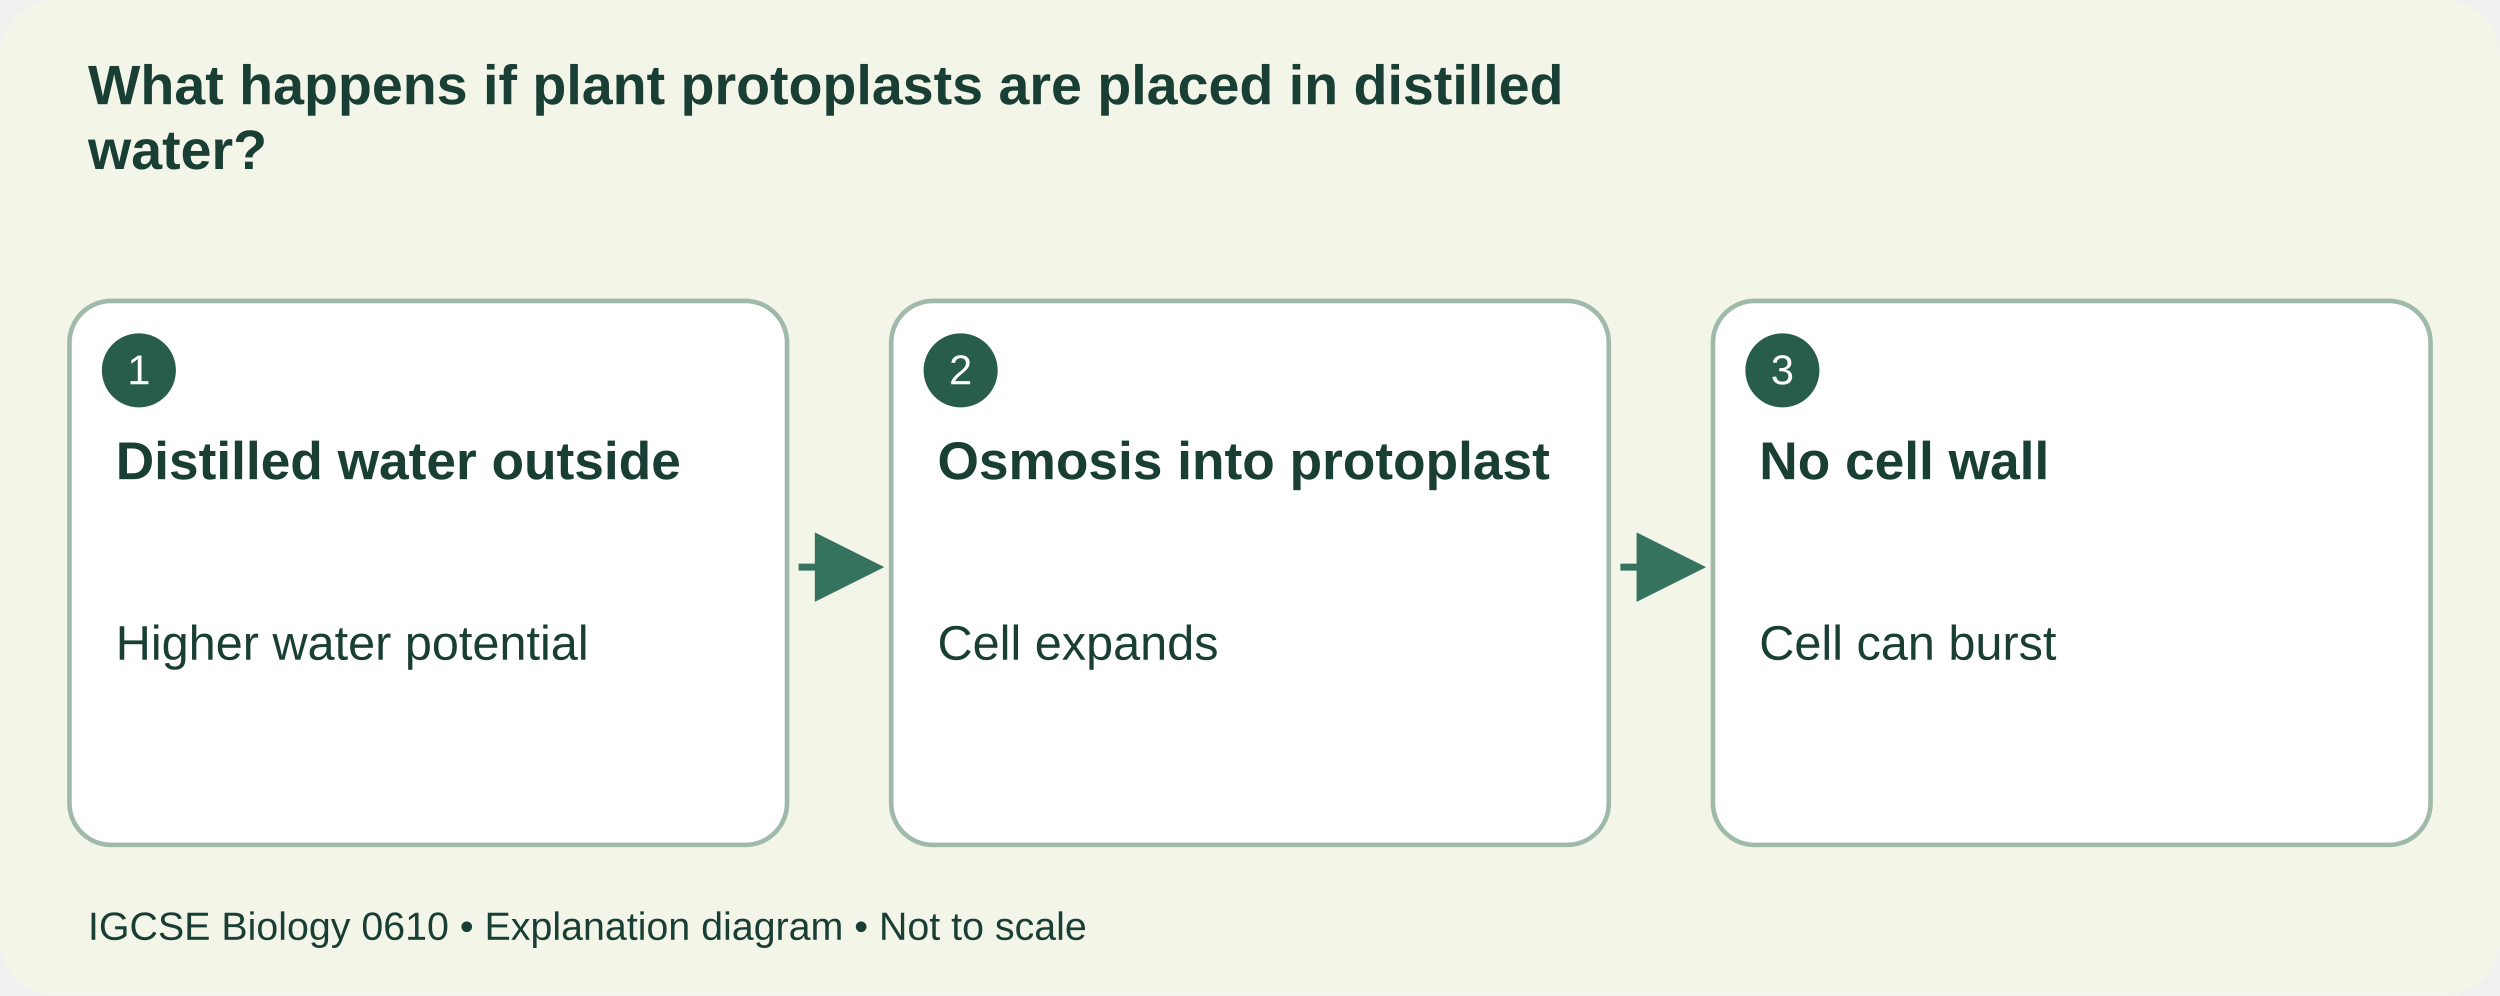
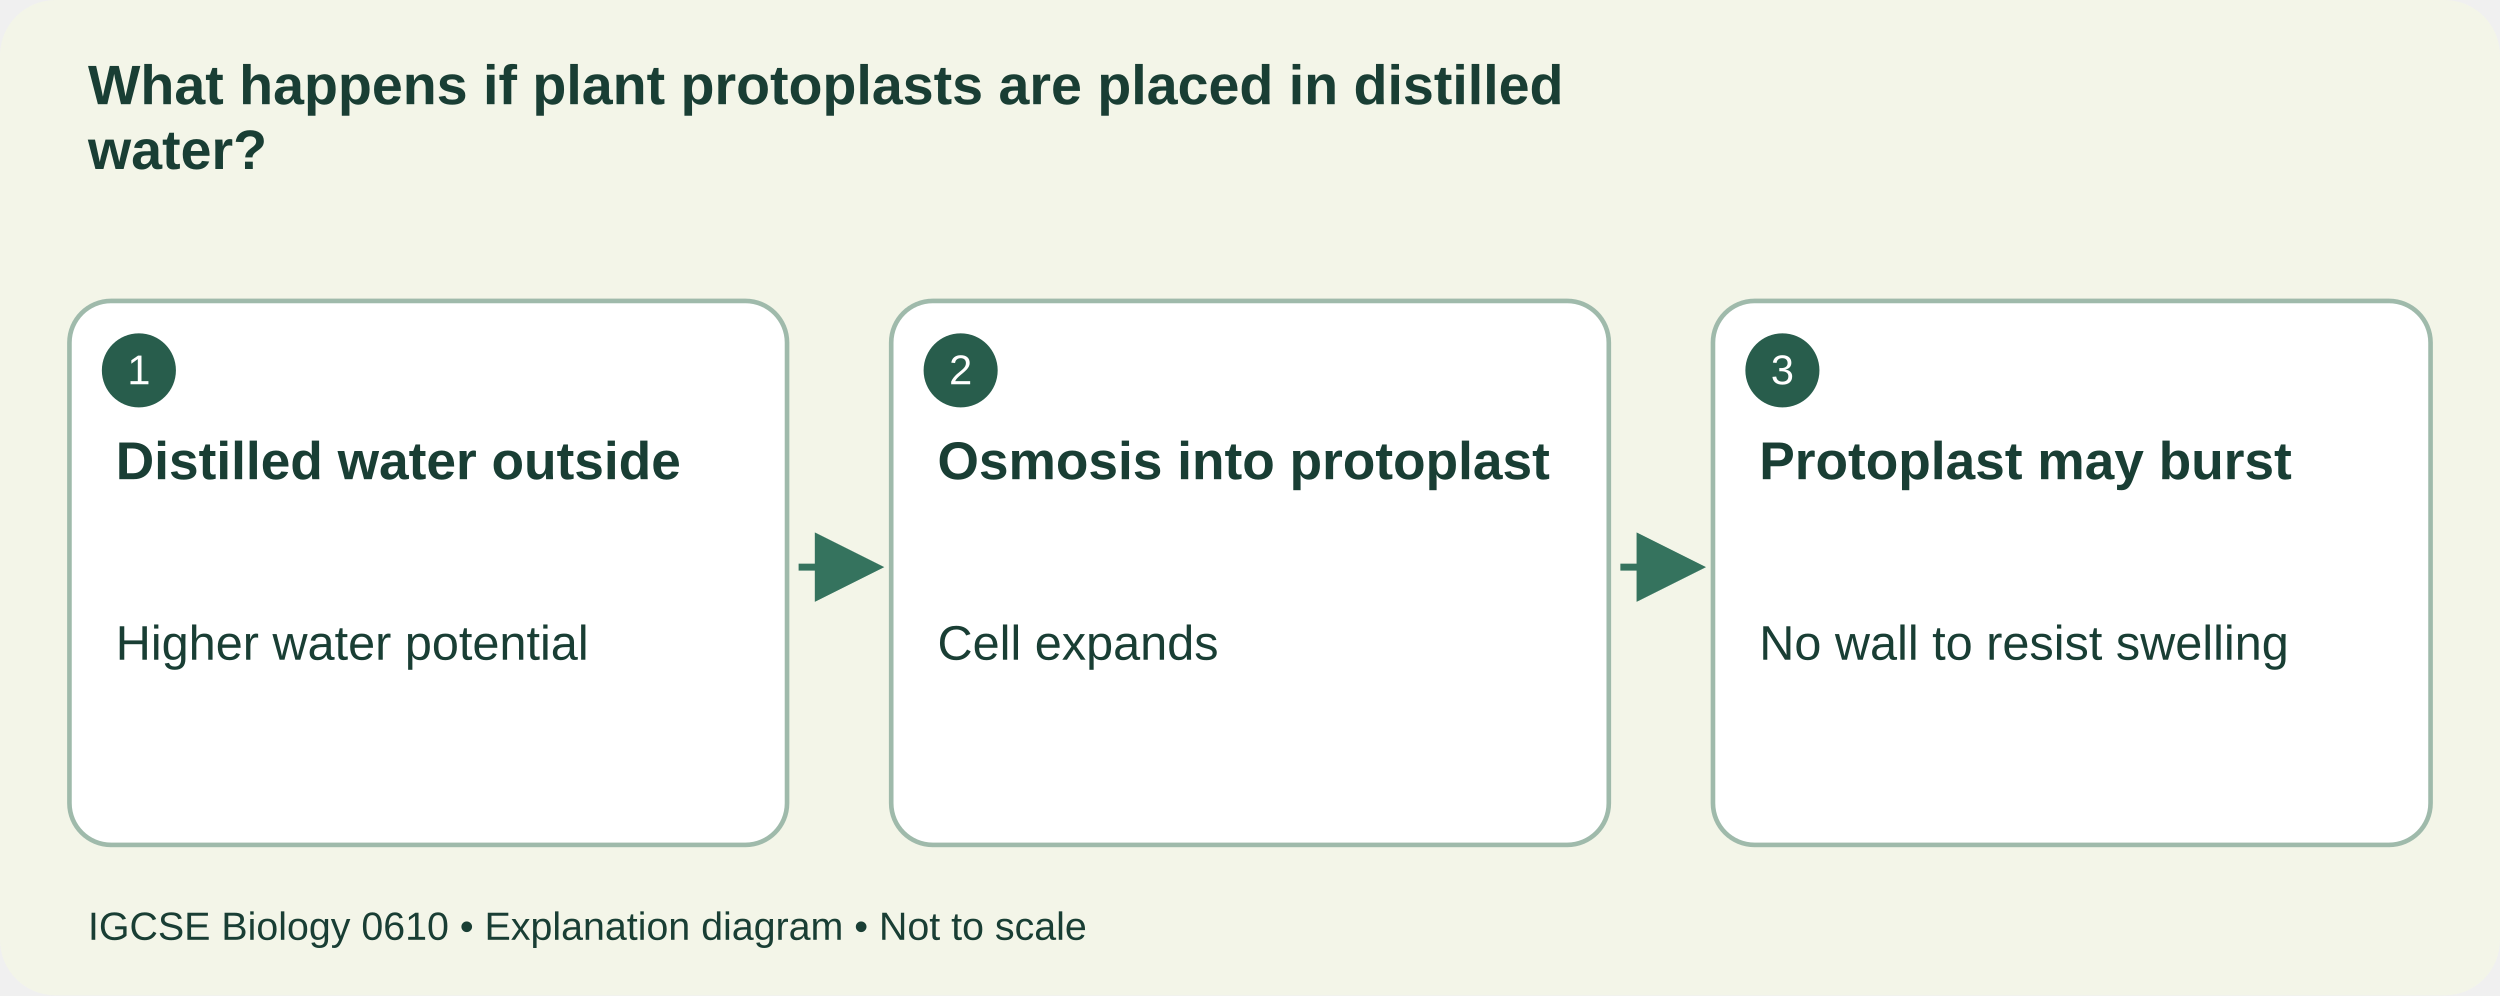
<svg xmlns="http://www.w3.org/2000/svg" width="1080" height="430" viewBox="0 0 1080 430" role="img" aria-labelledby="title desc">
  <defs>
    <marker id="arrow" markerWidth="10" markerHeight="10" refX="8" refY="5" orient="auto">
      <path d="M0 0 L10 5 L0 10 Z" fill="#35735e" />
    </marker>
  </defs>
  <rect width="1080" height="430" rx="24" fill="#f3f5e8" />
  <g font-family="Arial, sans-serif" fill="#193e34">
    <text x="38" y="45" font-size="24" font-weight="700">What happens if plant protoplasts are placed in distilled</text>
    <text x="38" y="73" font-size="24" font-weight="700">water?</text>
    <rect x="30" y="130" width="310" height="235" rx="18" fill="#fff" stroke="#9fbaab" stroke-width="2" />
    <circle cx="60" cy="160" r="16" fill="#285d4c" />
    <text x="60" y="166" text-anchor="middle" font-size="18" fill="white">1</text>
    <text x="50" y="207" font-size="23" font-weight="700">Distilled water outside</text>
    <text x="50" y="285" font-size="21" font-weight="400">Higher water potential</text>
    <path d="M345 245 H376" fill="none" stroke="#35735e" stroke-width="3" marker-end="url(#arrow)" />
    <rect x="385" y="130" width="310" height="235" rx="18" fill="#fff" stroke="#9fbaab" stroke-width="2" />
    <circle cx="415" cy="160" r="16" fill="#285d4c" />
    <text x="415" y="166" text-anchor="middle" font-size="18" fill="white">2</text>
    <text x="405" y="207" font-size="23" font-weight="700">Osmosis into protoplast</text>
    <text x="405" y="285" font-size="21" font-weight="400">Cell expands</text>
    <path d="M700 245 H731" fill="none" stroke="#35735e" stroke-width="3" marker-end="url(#arrow)" />
    <rect x="740" y="130" width="310" height="235" rx="18" fill="#fff" stroke="#9fbaab" stroke-width="2" />
    <circle cx="770" cy="160" r="16" fill="#285d4c" />
    <text x="770" y="166" text-anchor="middle" font-size="18" fill="white">3</text>
-     <text x="760" y="207" font-size="23" font-weight="700">No cell wall</text>
-     <text x="760" y="285" font-size="21" font-weight="400">Cell can burst</text>
    <text x="38" y="406" font-size="17" font-weight="400">IGCSE Biology 0610 • Explanation diagram • Not to scale</text>
+     <text x="760" y="207" font-size="23" font-weight="700">Protoplast may burst</text>
+     <text x="760" y="285" font-size="21" font-weight="400">No wall to resist swelling</text>
  </g>
</svg>
